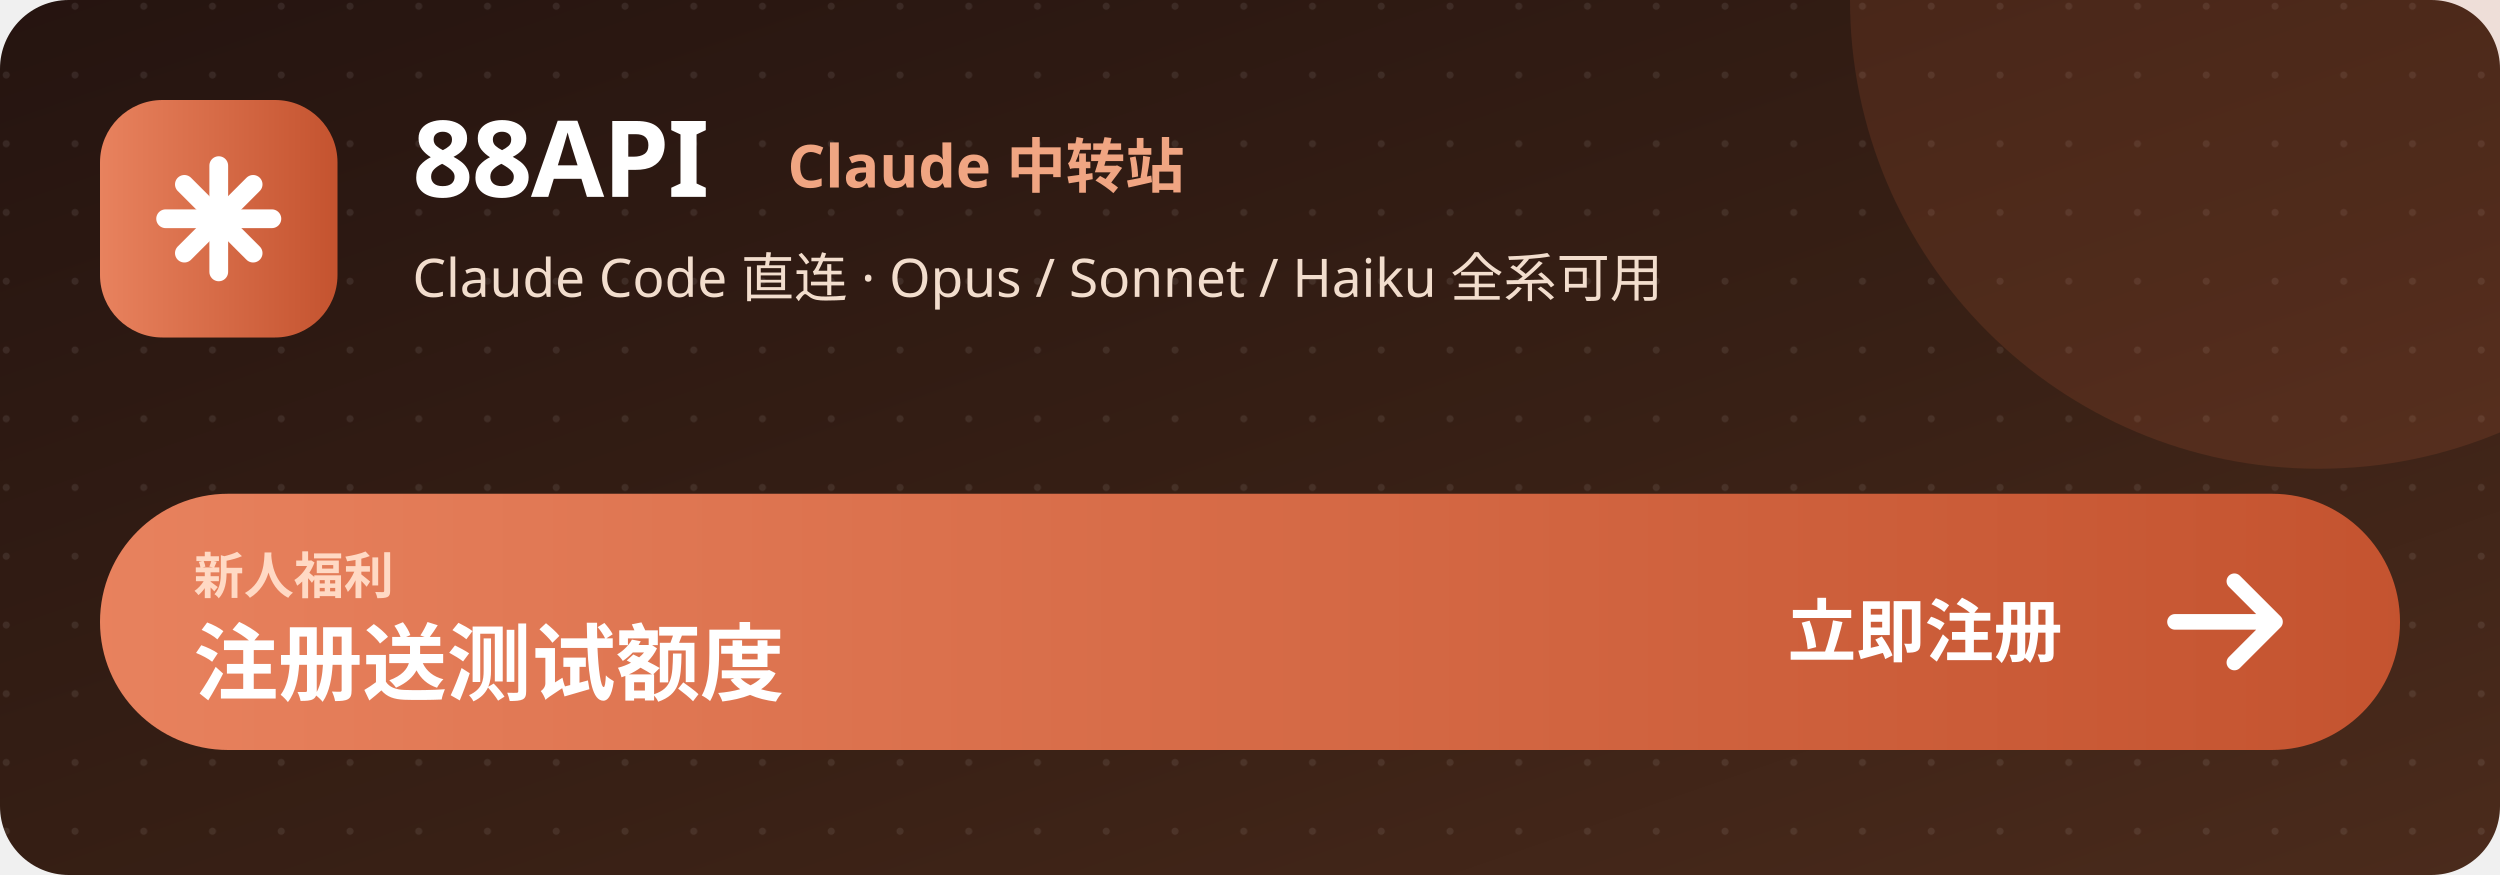
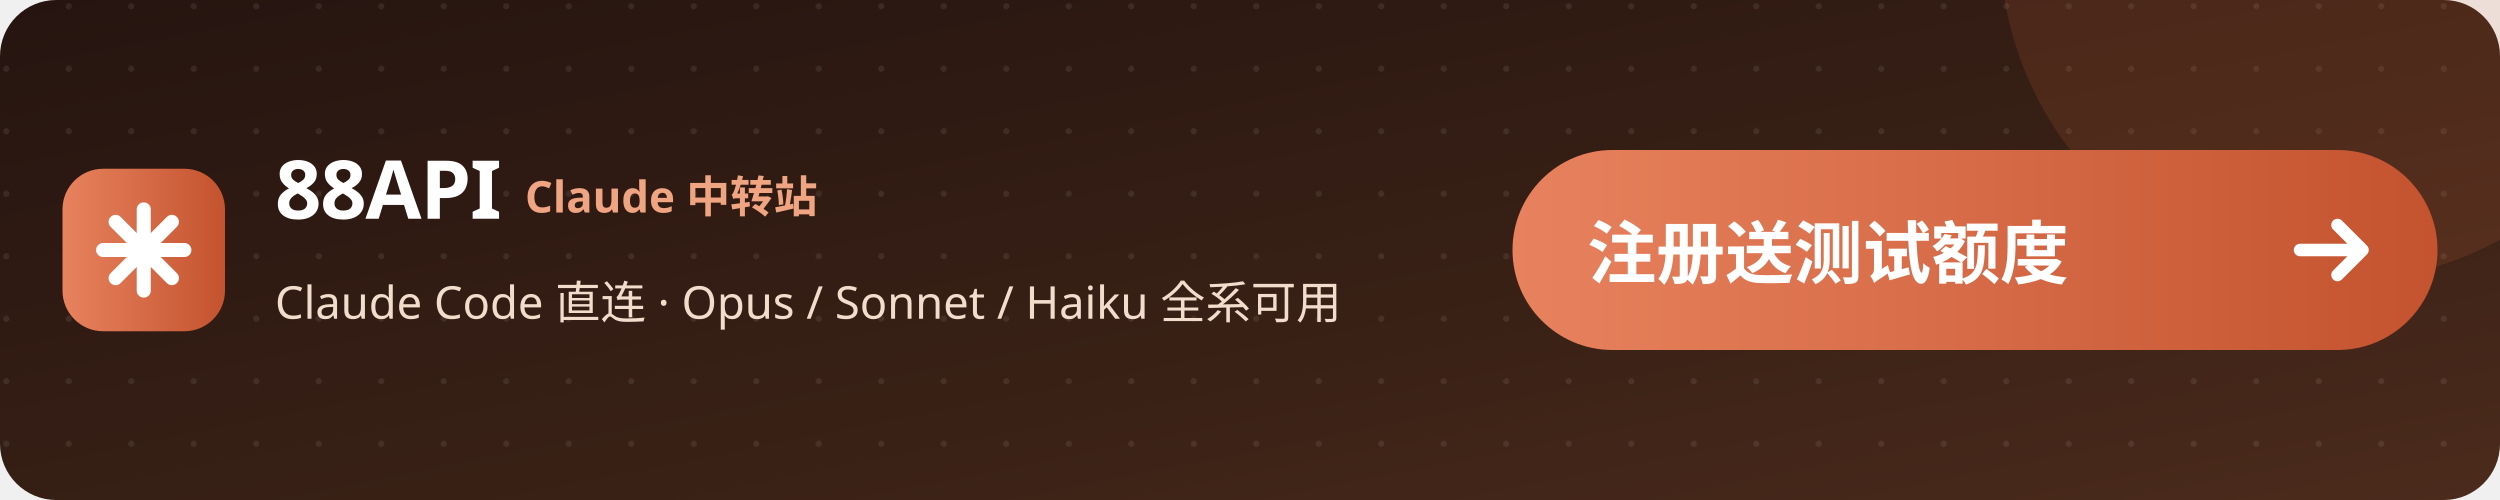
- <svg xmlns="http://www.w3.org/2000/svg" width="800" height="280" viewBox="0 0 800 280" role="img" aria-labelledby="title desc">
+ <svg xmlns="http://www.w3.org/2000/svg" width="800" height="160" viewBox="0 0 800 160" role="img" aria-labelledby="title desc">
  <defs>
    <linearGradient id="bg" x1="0" y1="0" x2="1" y2="1">
      <stop offset="0" stop-color="#251410" />
      <stop offset=".58" stop-color="#382015" />
      <stop offset="1" stop-color="#4b2b1c" />
    </linearGradient>
    <linearGradient id="clay" x1="0" y1="0" x2="1" y2="0">
      <stop offset="0" stop-color="#e8825e" />
      <stop offset="1" stop-color="#c4532f" />
    </linearGradient>
-     <pattern id="dots" width="22" height="22" patternUnits="userSpaceOnUse">
-       <circle cx="2" cy="2" r="1.15" fill="#fff" opacity=".08" />
+     <pattern id="dots" width="20" height="20" patternUnits="userSpaceOnUse">
+       <circle cx="2" cy="2" r="1" fill="#fff" opacity=".08" />
    </pattern>
  </defs>
-   <rect width="800" height="280" rx="22" fill="url(#bg)" />
-   <rect width="800" height="280" rx="22" fill="url(#dots)" />
-   <circle cx="742" cy="0" r="150" fill="#e06a3f" opacity=".14" />
-   <g transform="translate(32 32)">
-     <rect width="76" height="76" rx="20" fill="url(#clay)" />
-     <g stroke="#fff" stroke-width="6" stroke-linecap="round">
-       <path d="M38 21v34" />
-       <path d="M21 38h34" />
-       <path d="M27 27l22 22" />
-       <path d="M49 27l-22 22" />
+   <rect width="800" height="160" rx="18" fill="url(#bg)" />
+   <rect width="800" height="160" rx="18" fill="url(#dots)" />
+   <circle cx="748" cy="-18" r="108" fill="#e06a3f" opacity=".14" />
+   <g transform="translate(20 54)">
+     <rect width="52" height="52" rx="13" fill="url(#clay)" />
+     <g stroke="#fff" stroke-width="4.5" stroke-linecap="round">
+       <path d="M26 13v26" />
+       <path d="M13 26h26" />
+       <path d="m17 17 18 18" />
+       <path d="M35 17 17 35" />
    </g>
  </g>
  <g font-family="'PingFang SC','Hiragino Sans GB','Microsoft YaHei',sans-serif">
-     <text x="132" y="63" font-size="34" font-weight="800" letter-spacing="-.5" fill="#fff">88API</text>
-     <text x="252" y="60" font-size="19" font-weight="600" fill="#f0a582">Claude 中转站</text>
-     <text x="132" y="95" font-size="17" fill="#f2ddcd">Claude Code 直连 · Opus / Sonnet / Haiku 全系可用</text>
+     <text x="88" y="70" font-size="26" font-weight="800" letter-spacing="-.4" fill="#fff">88API</text>
+     <text x="168" y="68" font-size="14" font-weight="600" fill="#f0a582">Claude 中转站</text>
+     <text x="88" y="102" font-size="14.5" fill="#f2ddcd">Claude Code 直连 · Opus / Sonnet / Haiku 全系可用</text>
  </g>
-   <g transform="translate(32 158)">
-     <rect width="736" height="82" rx="41" fill="url(#clay)" />
-     <text x="30" y="32" font-family="'PingFang SC','Hiragino Sans GB','Microsoft YaHei',sans-serif" font-size="16" font-weight="600" fill="#ffd9c4">新人福利</text>
-     <text x="30" y="64" font-family="'PingFang SC','Hiragino Sans GB','Microsoft YaHei',sans-serif" font-size="27" font-weight="800" fill="#fff">注册送测试额度</text>
-     <text x="540" y="52" font-family="'PingFang SC','Hiragino Sans GB','Microsoft YaHei',sans-serif" font-size="22" font-weight="700" fill="#fff">立即注册</text>
-     <path d="M664 41h32m0 0-13-13m13 13-13 13" fill="none" stroke="#fff" stroke-width="5" stroke-linecap="round" stroke-linejoin="round" />
+   <g transform="translate(484 48)">
+     <rect width="296" height="64" rx="32" fill="url(#clay)" />
+     <text x="24" y="41" font-family="'PingFang SC','Hiragino Sans GB','Microsoft YaHei',sans-serif" font-size="22" font-weight="800" fill="#fff">注册送测试额度</text>
+     <path d="M252 32h20m0 0-8-8m8 8-8 8" fill="none" stroke="#fff" stroke-width="4" stroke-linecap="round" stroke-linejoin="round" />
  </g>
</svg>
